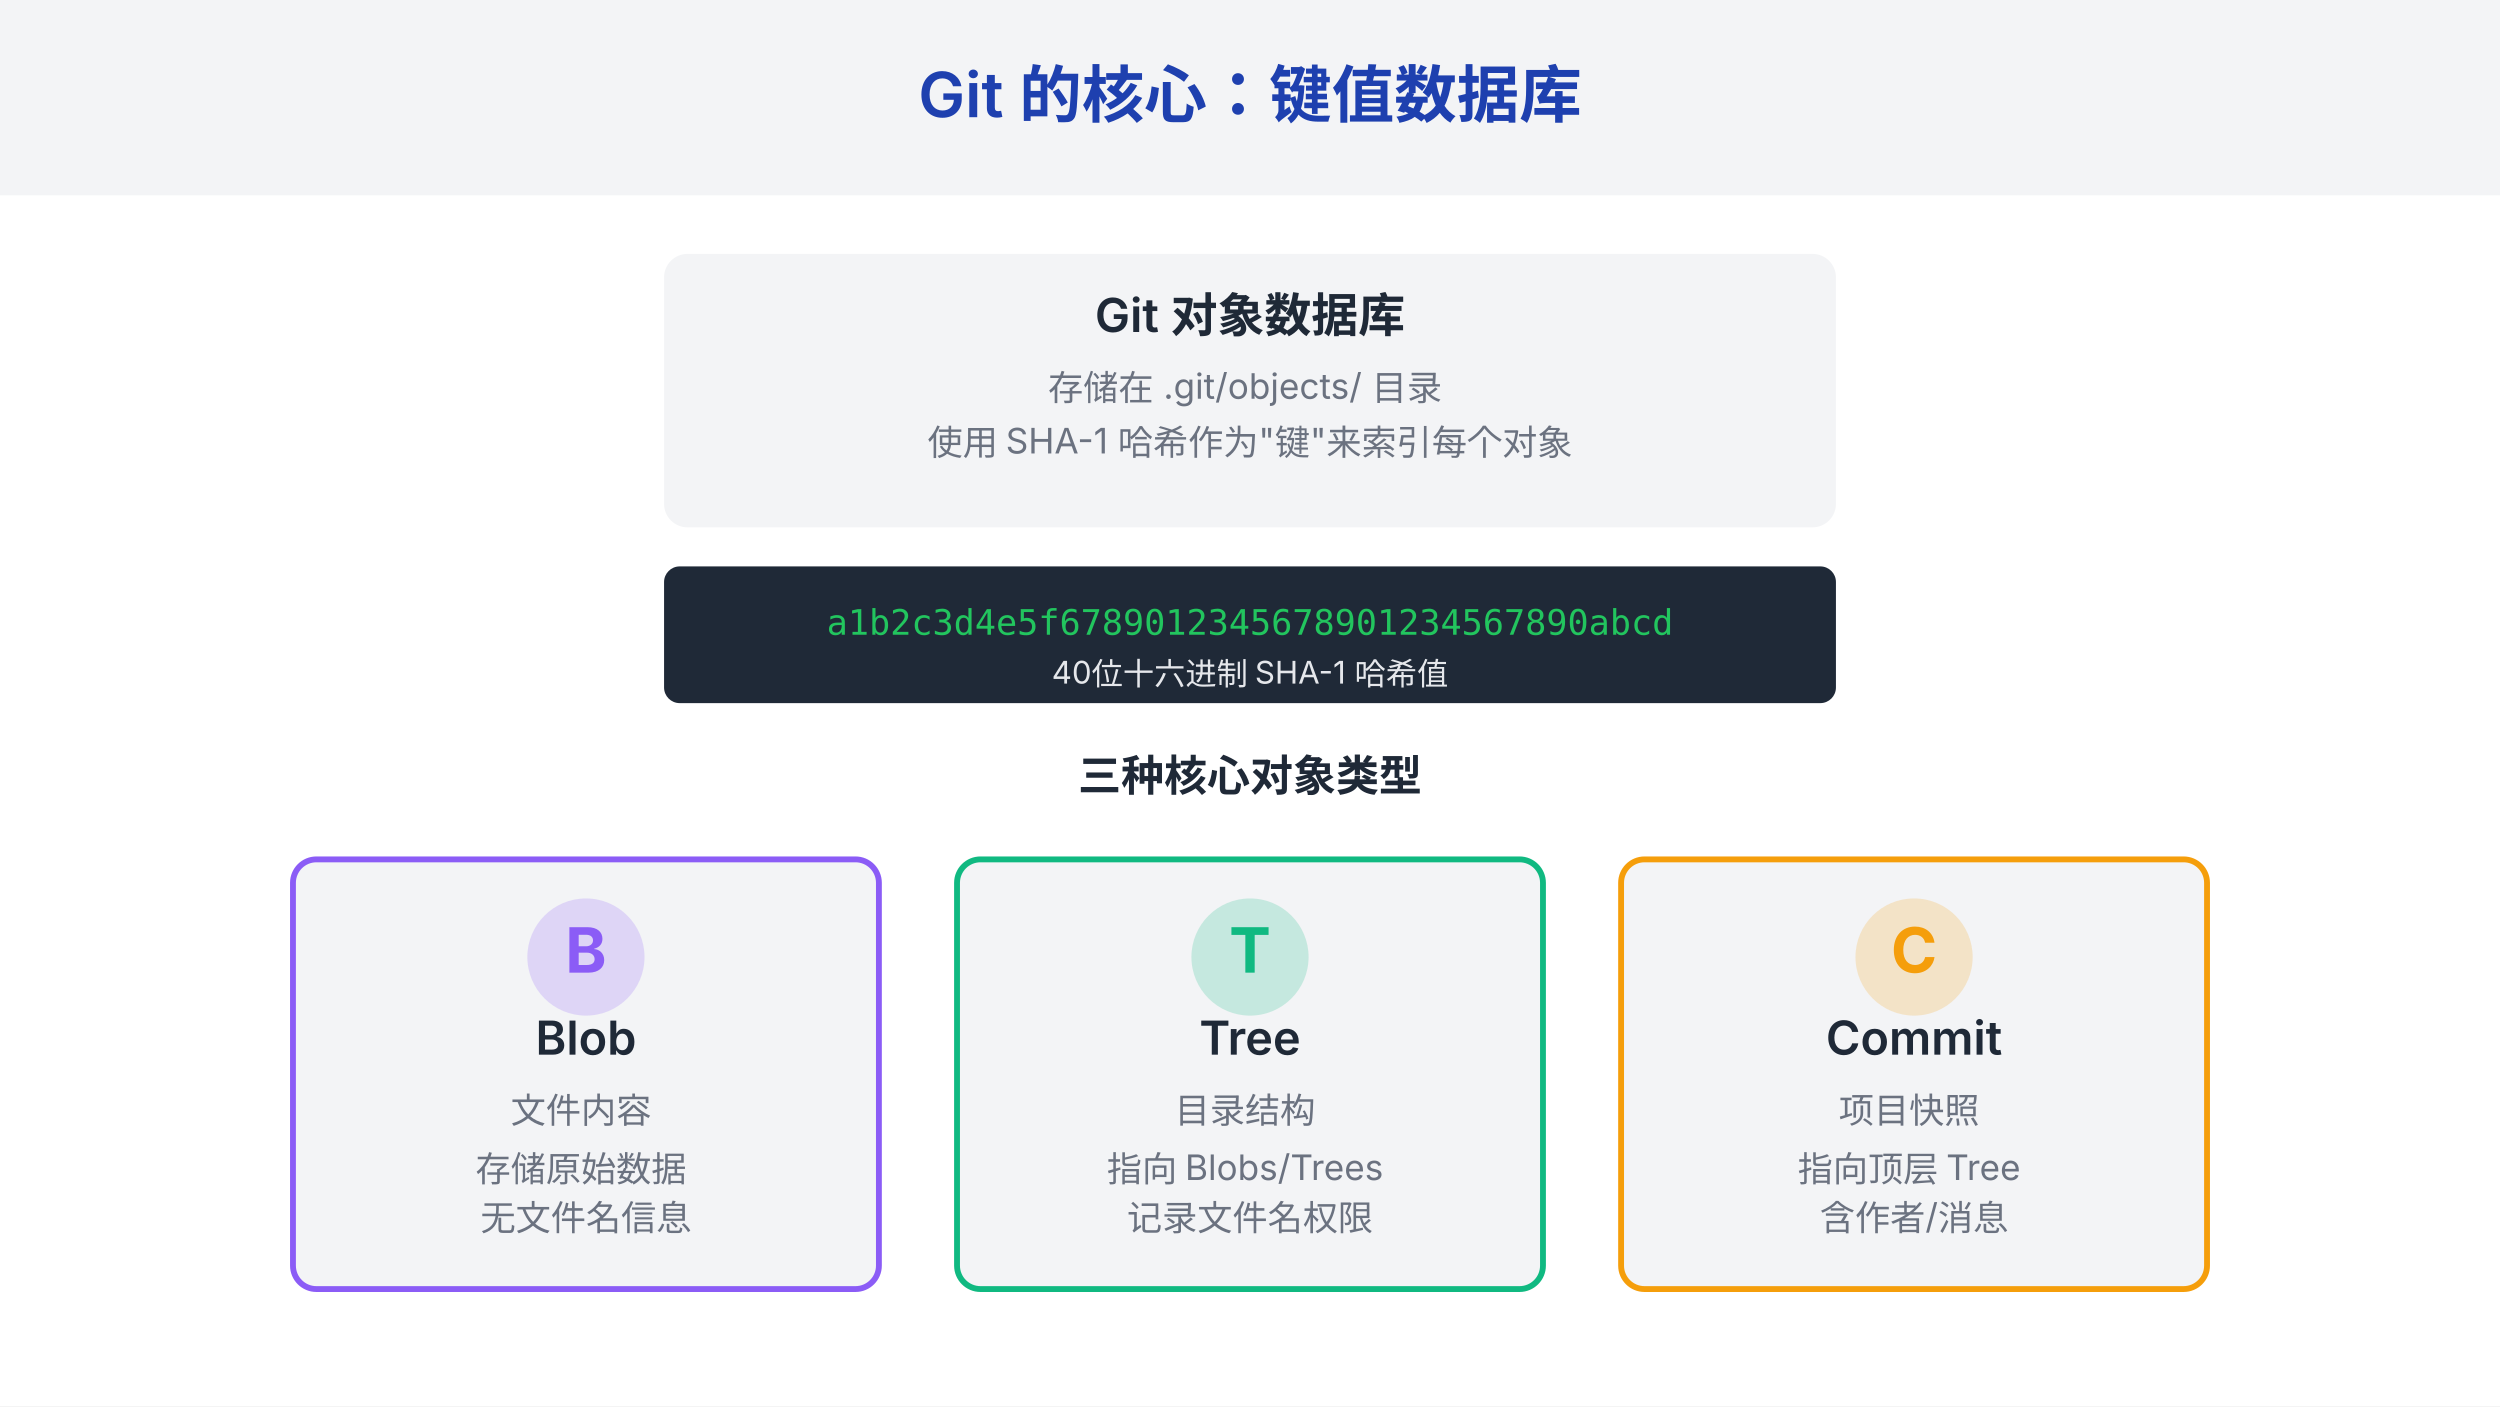
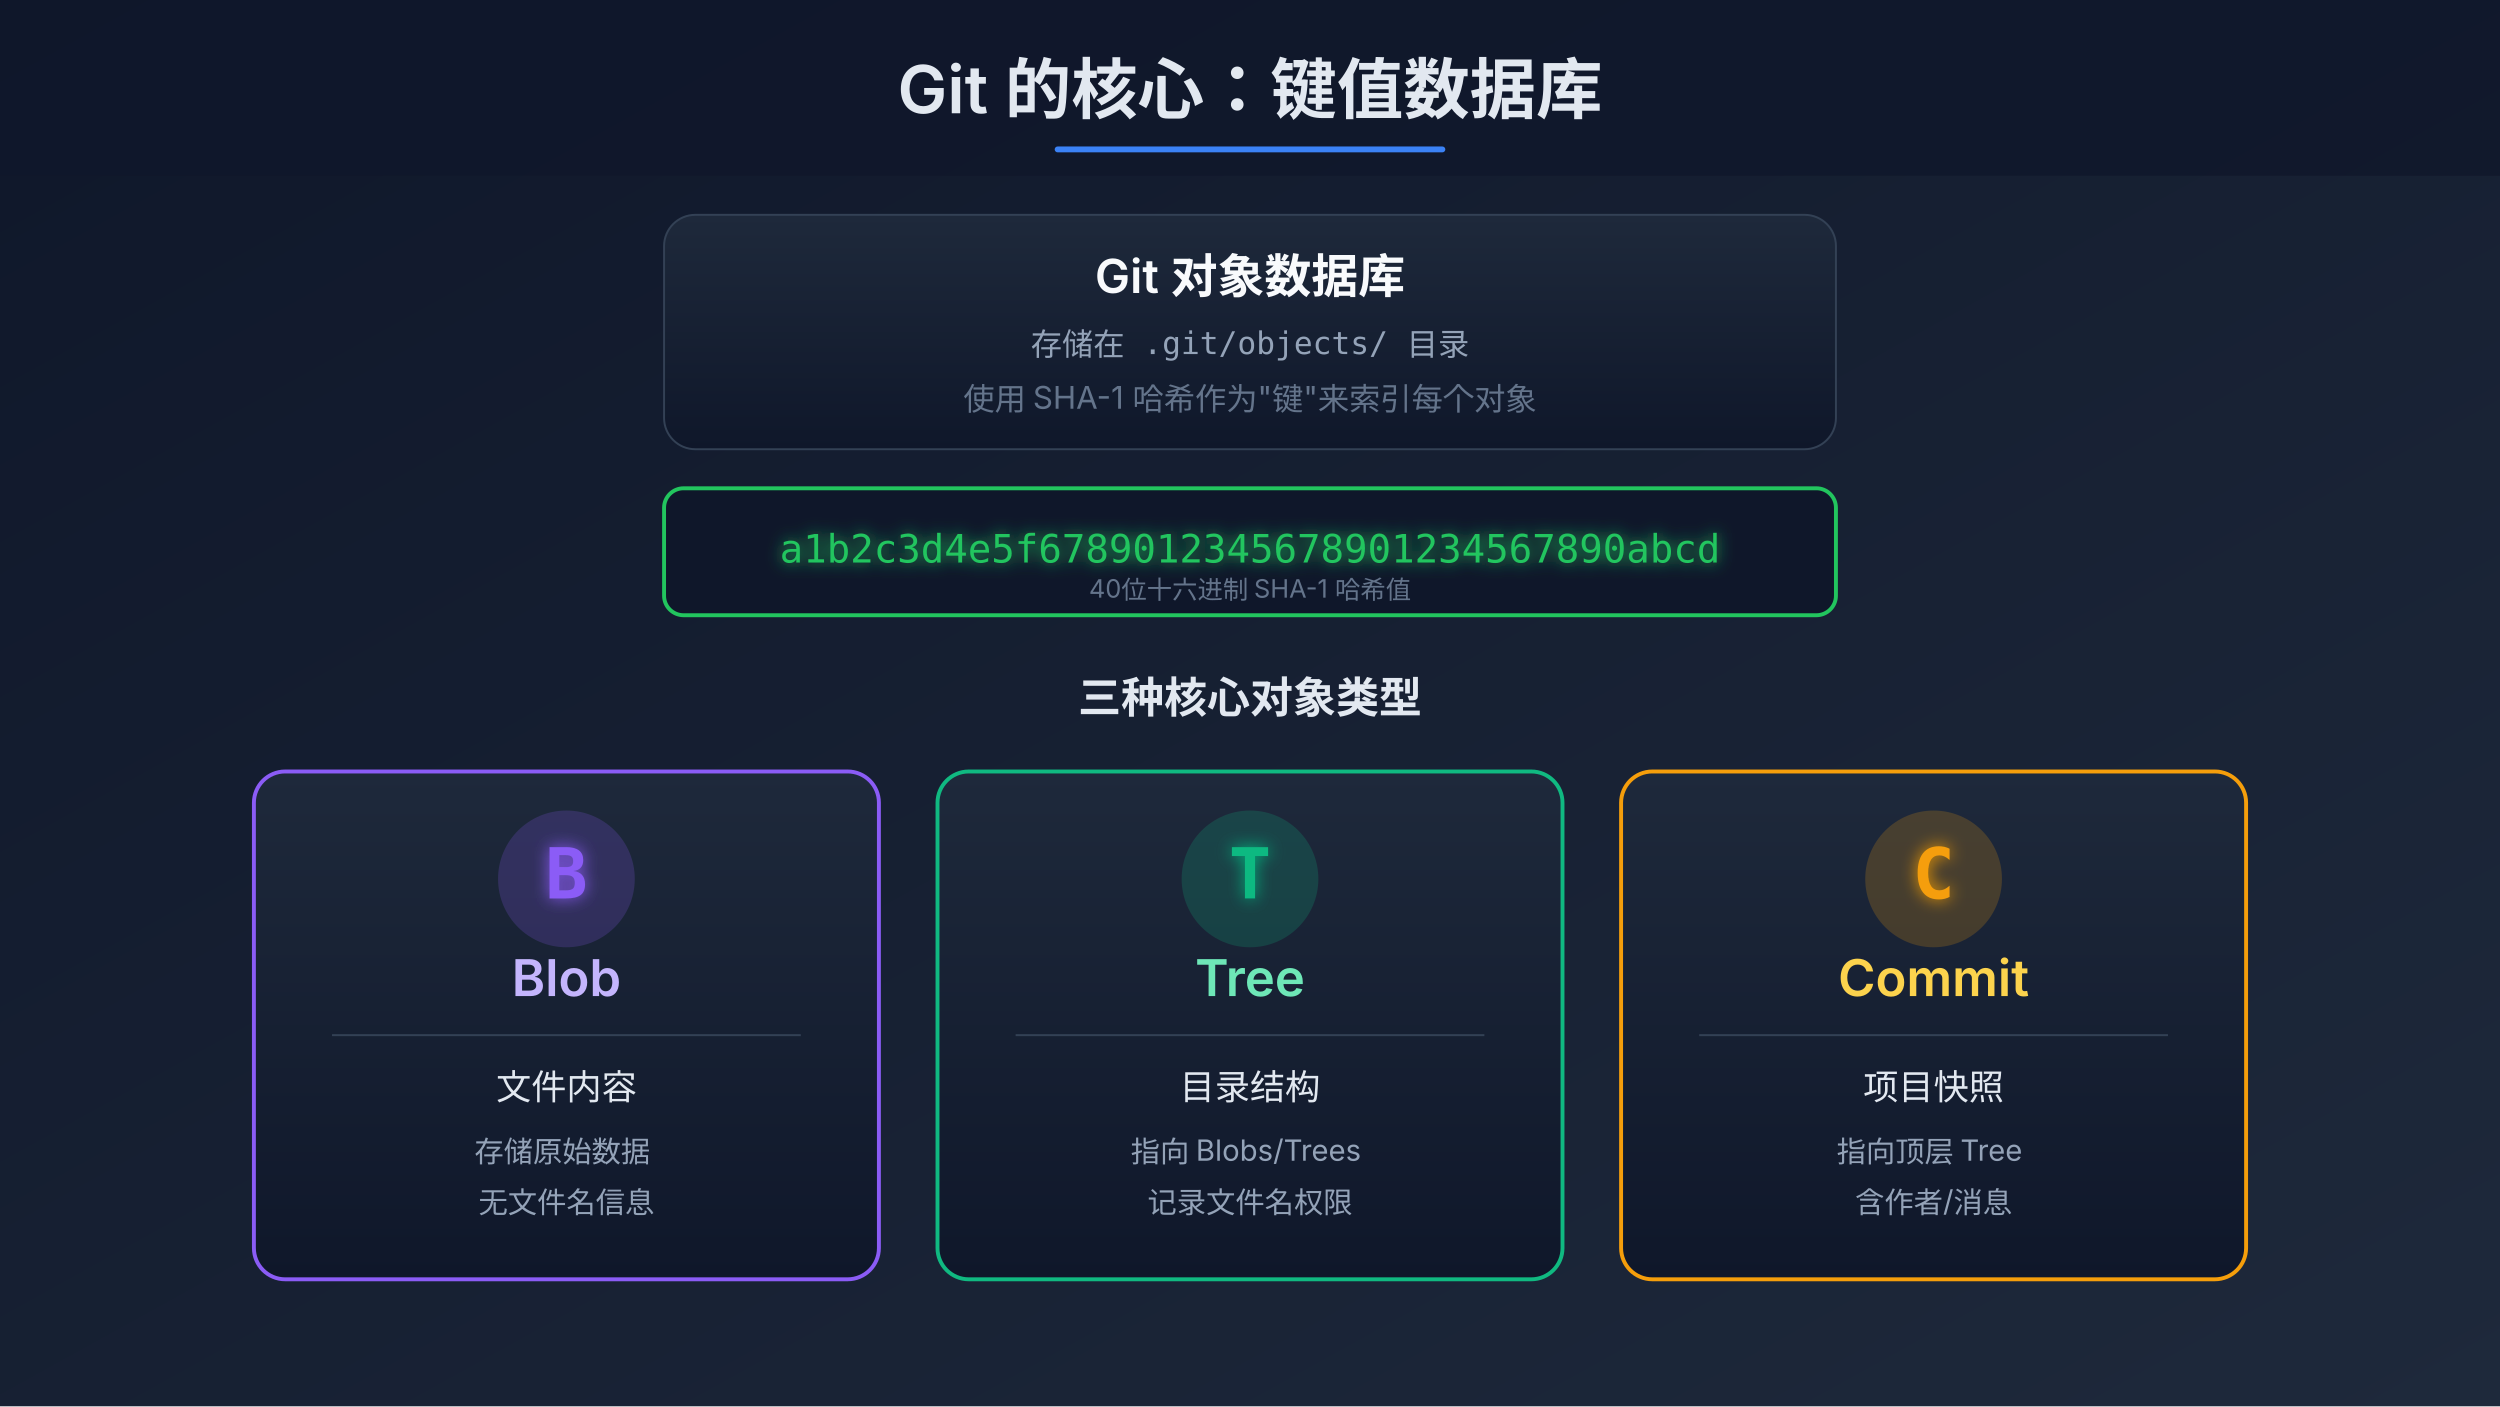
<svg xmlns="http://www.w3.org/2000/svg" viewBox="0 0 1280 720" width="1280" height="720">
-   <rect width="1280" height="720" fill="#ffffff" />
-   <rect x="0" y="0" width="1280" height="100" fill="#f3f4f6" />
-   <text x="640" y="60" font-family="-apple-system, BlinkMacSystemFont, 'Segoe UI', 'Microsoft YaHei', sans-serif" font-size="32" font-weight="600" fill="#1e40af" text-anchor="middle">
+   <defs>
+     <linearGradient id="bgGradient" x1="0%" y1="0%" x2="100%" y2="100%">
+       <stop offset="0%" style="stop-color:#0f172a;stop-opacity:1" />
+       <stop offset="100%" style="stop-color:#1e293b;stop-opacity:1" />
+     </linearGradient>
+     <linearGradient id="cardGradient" x1="0%" y1="0%" x2="0%" y2="100%">
+       <stop offset="0%" style="stop-color:#1e293b;stop-opacity:1" />
+       <stop offset="100%" style="stop-color:#0f172a;stop-opacity:1" />
+     </linearGradient>
+     <filter id="glow" x="-50%" y="-50%" width="200%" height="200%">
+       <feGaussianBlur stdDeviation="4" result="blur" />
+       <feMerge>
+         <feMergeNode in="blur" />
+         <feMergeNode in="SourceGraphic" />
+       </feMerge>
+     </filter>
+   </defs>
+   <rect width="1280" height="720" fill="url(#bgGradient)" />
+   <rect x="0" y="0" width="1280" height="90" fill="#0f172a" opacity="0.8" />
+   <text x="640" y="58" font-family="-apple-system, BlinkMacSystemFont, 'Segoe UI', 'Microsoft YaHei', sans-serif" font-size="34" font-weight="600" fill="#e2e8f0" text-anchor="middle">
        Git 的核心：键值数据库
    </text>
-   <rect x="340" y="130" width="600" height="140" rx="12" fill="#f3f4f6" />
-   <text x="640" y="170" font-family="-apple-system, BlinkMacSystemFont, 'Segoe UI', 'Microsoft YaHei', sans-serif" font-size="24" font-weight="600" fill="#1f2937" text-anchor="middle">
+   <rect x="540" y="75" width="200" height="3" rx="1.5" fill="#3b82f6" />
+   <rect x="340" y="110" width="600" height="120" rx="16" fill="url(#cardGradient)" stroke="#334155" stroke-width="1" />
+   <text x="640" y="150" font-family="-apple-system, BlinkMacSystemFont, 'Segoe UI', 'Microsoft YaHei', sans-serif" font-size="24" font-weight="600" fill="#f8fafc" text-anchor="middle">
        Git 对象数据库
    </text>
-   <text x="640" y="205" font-family="-apple-system, BlinkMacSystemFont, 'Segoe UI', 'Microsoft YaHei', sans-serif" font-size="18" fill="#6b7280" text-anchor="middle">
-     <tspan x="640" dy="0">存储在 .git/objects/ 目录</tspan>
-     <tspan x="640" dy="28">使用 SHA-1 哈希作为"键"来索引每个对象</tspan>
-   </text>
-   <rect x="340" y="290" width="600" height="70" rx="8" fill="#1f2937" />
-   <text x="640" y="325" font-family="'Cascadia Code', 'Fira Code', 'Consolas', monospace" font-size="18" fill="#22c55e" text-anchor="middle">
+   <text x="640" y="182" font-family="'Cascadia Code', 'Fira Code', monospace" font-size="16" fill="#94a3b8" text-anchor="middle">
+         存储在 .git/objects/ 目录
+     </text>
+   <text x="640" y="210" font-family="-apple-system, BlinkMacSystemFont, 'Segoe UI', 'Microsoft YaHei', sans-serif" font-size="16" fill="#64748b" text-anchor="middle">
+         使用 SHA-1 哈希作为"键"来索引每个对象
+     </text>
+   <rect x="340" y="250" width="600" height="65" rx="10" fill="#0f172a" stroke="#22c55e" stroke-width="2" />
+   <text x="640" y="288" font-family="'Cascadia Code', 'Fira Code', 'Consolas', monospace" font-size="20" fill="#22c55e" text-anchor="middle" filter="url(#glow)">
        a1b2c3d4e5f6789012345678901234567890abcd
    </text>
-   <text x="640" y="350" font-family="-apple-system, BlinkMacSystemFont, 'Segoe UI', 'Microsoft YaHei', sans-serif" font-size="16" fill="#e5e7eb" text-anchor="middle">
+   <text x="640" y="306" font-family="-apple-system, BlinkMacSystemFont, 'Segoe UI', 'Microsoft YaHei', sans-serif" font-size="13" fill="#64748b" text-anchor="middle">
        40位十六进制 SHA-1 哈希值
    </text>
-   <text x="640" y="405" font-family="-apple-system, BlinkMacSystemFont, 'Segoe UI', 'Microsoft YaHei', sans-serif" font-size="22" font-weight="600" fill="#1f2937" text-anchor="middle">
+   <text x="640" y="365" font-family="-apple-system, BlinkMacSystemFont, 'Segoe UI', 'Microsoft YaHei', sans-serif" font-size="22" font-weight="600" fill="#e2e8f0" text-anchor="middle">
        三种核心对象类型
    </text>
-   <g transform="translate(150, 440)">
-     <rect x="0" y="0" width="300" height="220" rx="12" fill="#f3f4f6" stroke="#8b5cf6" stroke-width="3" />
-     <circle cx="150" cy="50" r="30" fill="#8b5cf6" opacity="0.2" />
-     <text x="150" y="58" font-family="-apple-system, BlinkMacSystemFont, 'Segoe UI', 'Microsoft YaHei', sans-serif" font-size="32" font-weight="bold" fill="#8b5cf6" text-anchor="middle">
+   <g transform="translate(130, 395)">
+     <rect x="0" y="0" width="320" height="260" rx="16" fill="url(#cardGradient)" stroke="#8b5cf6" stroke-width="2" />
+     <circle cx="160" cy="55" r="35" fill="#8b5cf6" opacity="0.2" />
+     <text x="160" y="65" font-family="'Cascadia Code', 'Fira Code', monospace" font-size="36" font-weight="bold" fill="#8b5cf6" text-anchor="middle" filter="url(#glow)">
            B
        </text>
-     <text x="150" y="100" font-family="-apple-system, BlinkMacSystemFont, 'Segoe UI', 'Microsoft YaHei', sans-serif" font-size="24" font-weight="600" fill="#1f2937" text-anchor="middle">
+     <text x="160" y="115" font-family="-apple-system, BlinkMacSystemFont, 'Segoe UI', 'Microsoft YaHei', sans-serif" font-size="26" font-weight="600" fill="#c4b5fd" text-anchor="middle">
            Blob
        </text>
-     <text x="150" y="135" font-family="-apple-system, BlinkMacSystemFont, 'Segoe UI', 'Microsoft YaHei', sans-serif" font-size="18" fill="#6b7280" text-anchor="middle">
-       <tspan x="150" dy="0">文件内容</tspan>
-       <tspan x="150" dy="30">存储原始数据</tspan>
-       <tspan x="150" dy="25">无文件名信息</tspan>
+     <line x1="40" y1="135" x2="280" y2="135" stroke="#334155" stroke-width="1" />
+     <text x="160" y="168" font-family="-apple-system, BlinkMacSystemFont, 'Segoe UI', 'Microsoft YaHei', sans-serif" font-size="18" fill="#e2e8f0" text-anchor="middle">
+             文件内容
+         </text>
+     <text x="160" y="200" font-family="-apple-system, BlinkMacSystemFont, 'Segoe UI', 'Microsoft YaHei', sans-serif" font-size="15" fill="#94a3b8" text-anchor="middle">
+       <tspan x="160" dy="0">存储原始数据</tspan>
+       <tspan x="160" dy="26">无文件名信息</tspan>
    </text>
  </g>
-   <g transform="translate(490, 440)">
-     <rect x="0" y="0" width="300" height="220" rx="12" fill="#f3f4f6" stroke="#10b981" stroke-width="3" />
-     <circle cx="150" cy="50" r="30" fill="#10b981" opacity="0.2" />
-     <text x="150" y="58" font-family="-apple-system, BlinkMacSystemFont, 'Segoe UI', 'Microsoft YaHei', sans-serif" font-size="32" font-weight="bold" fill="#10b981" text-anchor="middle">
+   <g transform="translate(480, 395)">
+     <rect x="0" y="0" width="320" height="260" rx="16" fill="url(#cardGradient)" stroke="#10b981" stroke-width="2" />
+     <circle cx="160" cy="55" r="35" fill="#10b981" opacity="0.2" />
+     <text x="160" y="65" font-family="'Cascadia Code', 'Fira Code', monospace" font-size="36" font-weight="bold" fill="#10b981" text-anchor="middle" filter="url(#glow)">
            T
        </text>
-     <text x="150" y="100" font-family="-apple-system, BlinkMacSystemFont, 'Segoe UI', 'Microsoft YaHei', sans-serif" font-size="24" font-weight="600" fill="#1f2937" text-anchor="middle">
+     <text x="160" y="115" font-family="-apple-system, BlinkMacSystemFont, 'Segoe UI', 'Microsoft YaHei', sans-serif" font-size="26" font-weight="600" fill="#6ee7b7" text-anchor="middle">
            Tree
        </text>
-     <text x="150" y="135" font-family="-apple-system, BlinkMacSystemFont, 'Segoe UI', 'Microsoft YaHei', sans-serif" font-size="18" fill="#6b7280" text-anchor="middle">
-       <tspan x="150" dy="0">目录结构</tspan>
-       <tspan x="150" dy="30">指向 Blobs/Trees</tspan>
-       <tspan x="150" dy="25">记录文件名权限</tspan>
+     <line x1="40" y1="135" x2="280" y2="135" stroke="#334155" stroke-width="1" />
+     <text x="160" y="168" font-family="-apple-system, BlinkMacSystemFont, 'Segoe UI', 'Microsoft YaHei', sans-serif" font-size="18" fill="#e2e8f0" text-anchor="middle">
+             目录结构
+         </text>
+     <text x="160" y="200" font-family="-apple-system, BlinkMacSystemFont, 'Segoe UI', 'Microsoft YaHei', sans-serif" font-size="15" fill="#94a3b8" text-anchor="middle">
+       <tspan x="160" dy="0">指向 Blobs/Trees</tspan>
+       <tspan x="160" dy="26">记录文件名权限</tspan>
    </text>
  </g>
-   <g transform="translate(830, 440)">
-     <rect x="0" y="0" width="300" height="220" rx="12" fill="#f3f4f6" stroke="#f59e0b" stroke-width="3" />
-     <circle cx="150" cy="50" r="30" fill="#f59e0b" opacity="0.2" />
-     <text x="150" y="58" font-family="-apple-system, BlinkMacSystemFont, 'Segoe UI', 'Microsoft YaHei', sans-serif" font-size="32" font-weight="bold" fill="#f59e0b" text-anchor="middle">
+   <g transform="translate(830, 395)">
+     <rect x="0" y="0" width="320" height="260" rx="16" fill="url(#cardGradient)" stroke="#f59e0b" stroke-width="2" />
+     <circle cx="160" cy="55" r="35" fill="#f59e0b" opacity="0.2" />
+     <text x="160" y="65" font-family="'Cascadia Code', 'Fira Code', monospace" font-size="36" font-weight="bold" fill="#f59e0b" text-anchor="middle" filter="url(#glow)">
            C
        </text>
-     <text x="150" y="100" font-family="-apple-system, BlinkMacSystemFont, 'Segoe UI', 'Microsoft YaHei', sans-serif" font-size="24" font-weight="600" fill="#1f2937" text-anchor="middle">
+     <text x="160" y="115" font-family="-apple-system, BlinkMacSystemFont, 'Segoe UI', 'Microsoft YaHei', sans-serif" font-size="26" font-weight="600" fill="#fcd34d" text-anchor="middle">
            Commit
        </text>
-     <text x="150" y="135" font-family="-apple-system, BlinkMacSystemFont, 'Segoe UI', 'Microsoft YaHei', sans-serif" font-size="18" fill="#6b7280" text-anchor="middle">
-       <tspan x="150" dy="0">项目快照</tspan>
-       <tspan x="150" dy="30">指向顶层 Tree</tspan>
-       <tspan x="150" dy="25">含作者/消息</tspan>
+     <line x1="40" y1="135" x2="280" y2="135" stroke="#334155" stroke-width="1" />
+     <text x="160" y="168" font-family="-apple-system, BlinkMacSystemFont, 'Segoe UI', 'Microsoft YaHei', sans-serif" font-size="18" fill="#e2e8f0" text-anchor="middle">
+             项目快照
+         </text>
+     <text x="160" y="200" font-family="-apple-system, BlinkMacSystemFont, 'Segoe UI', 'Microsoft YaHei', sans-serif" font-size="15" fill="#94a3b8" text-anchor="middle">
+       <tspan x="160" dy="0">指向顶层 Tree</tspan>
+       <tspan x="160" dy="26">含作者/消息</tspan>
    </text>
  </g>
</svg>
